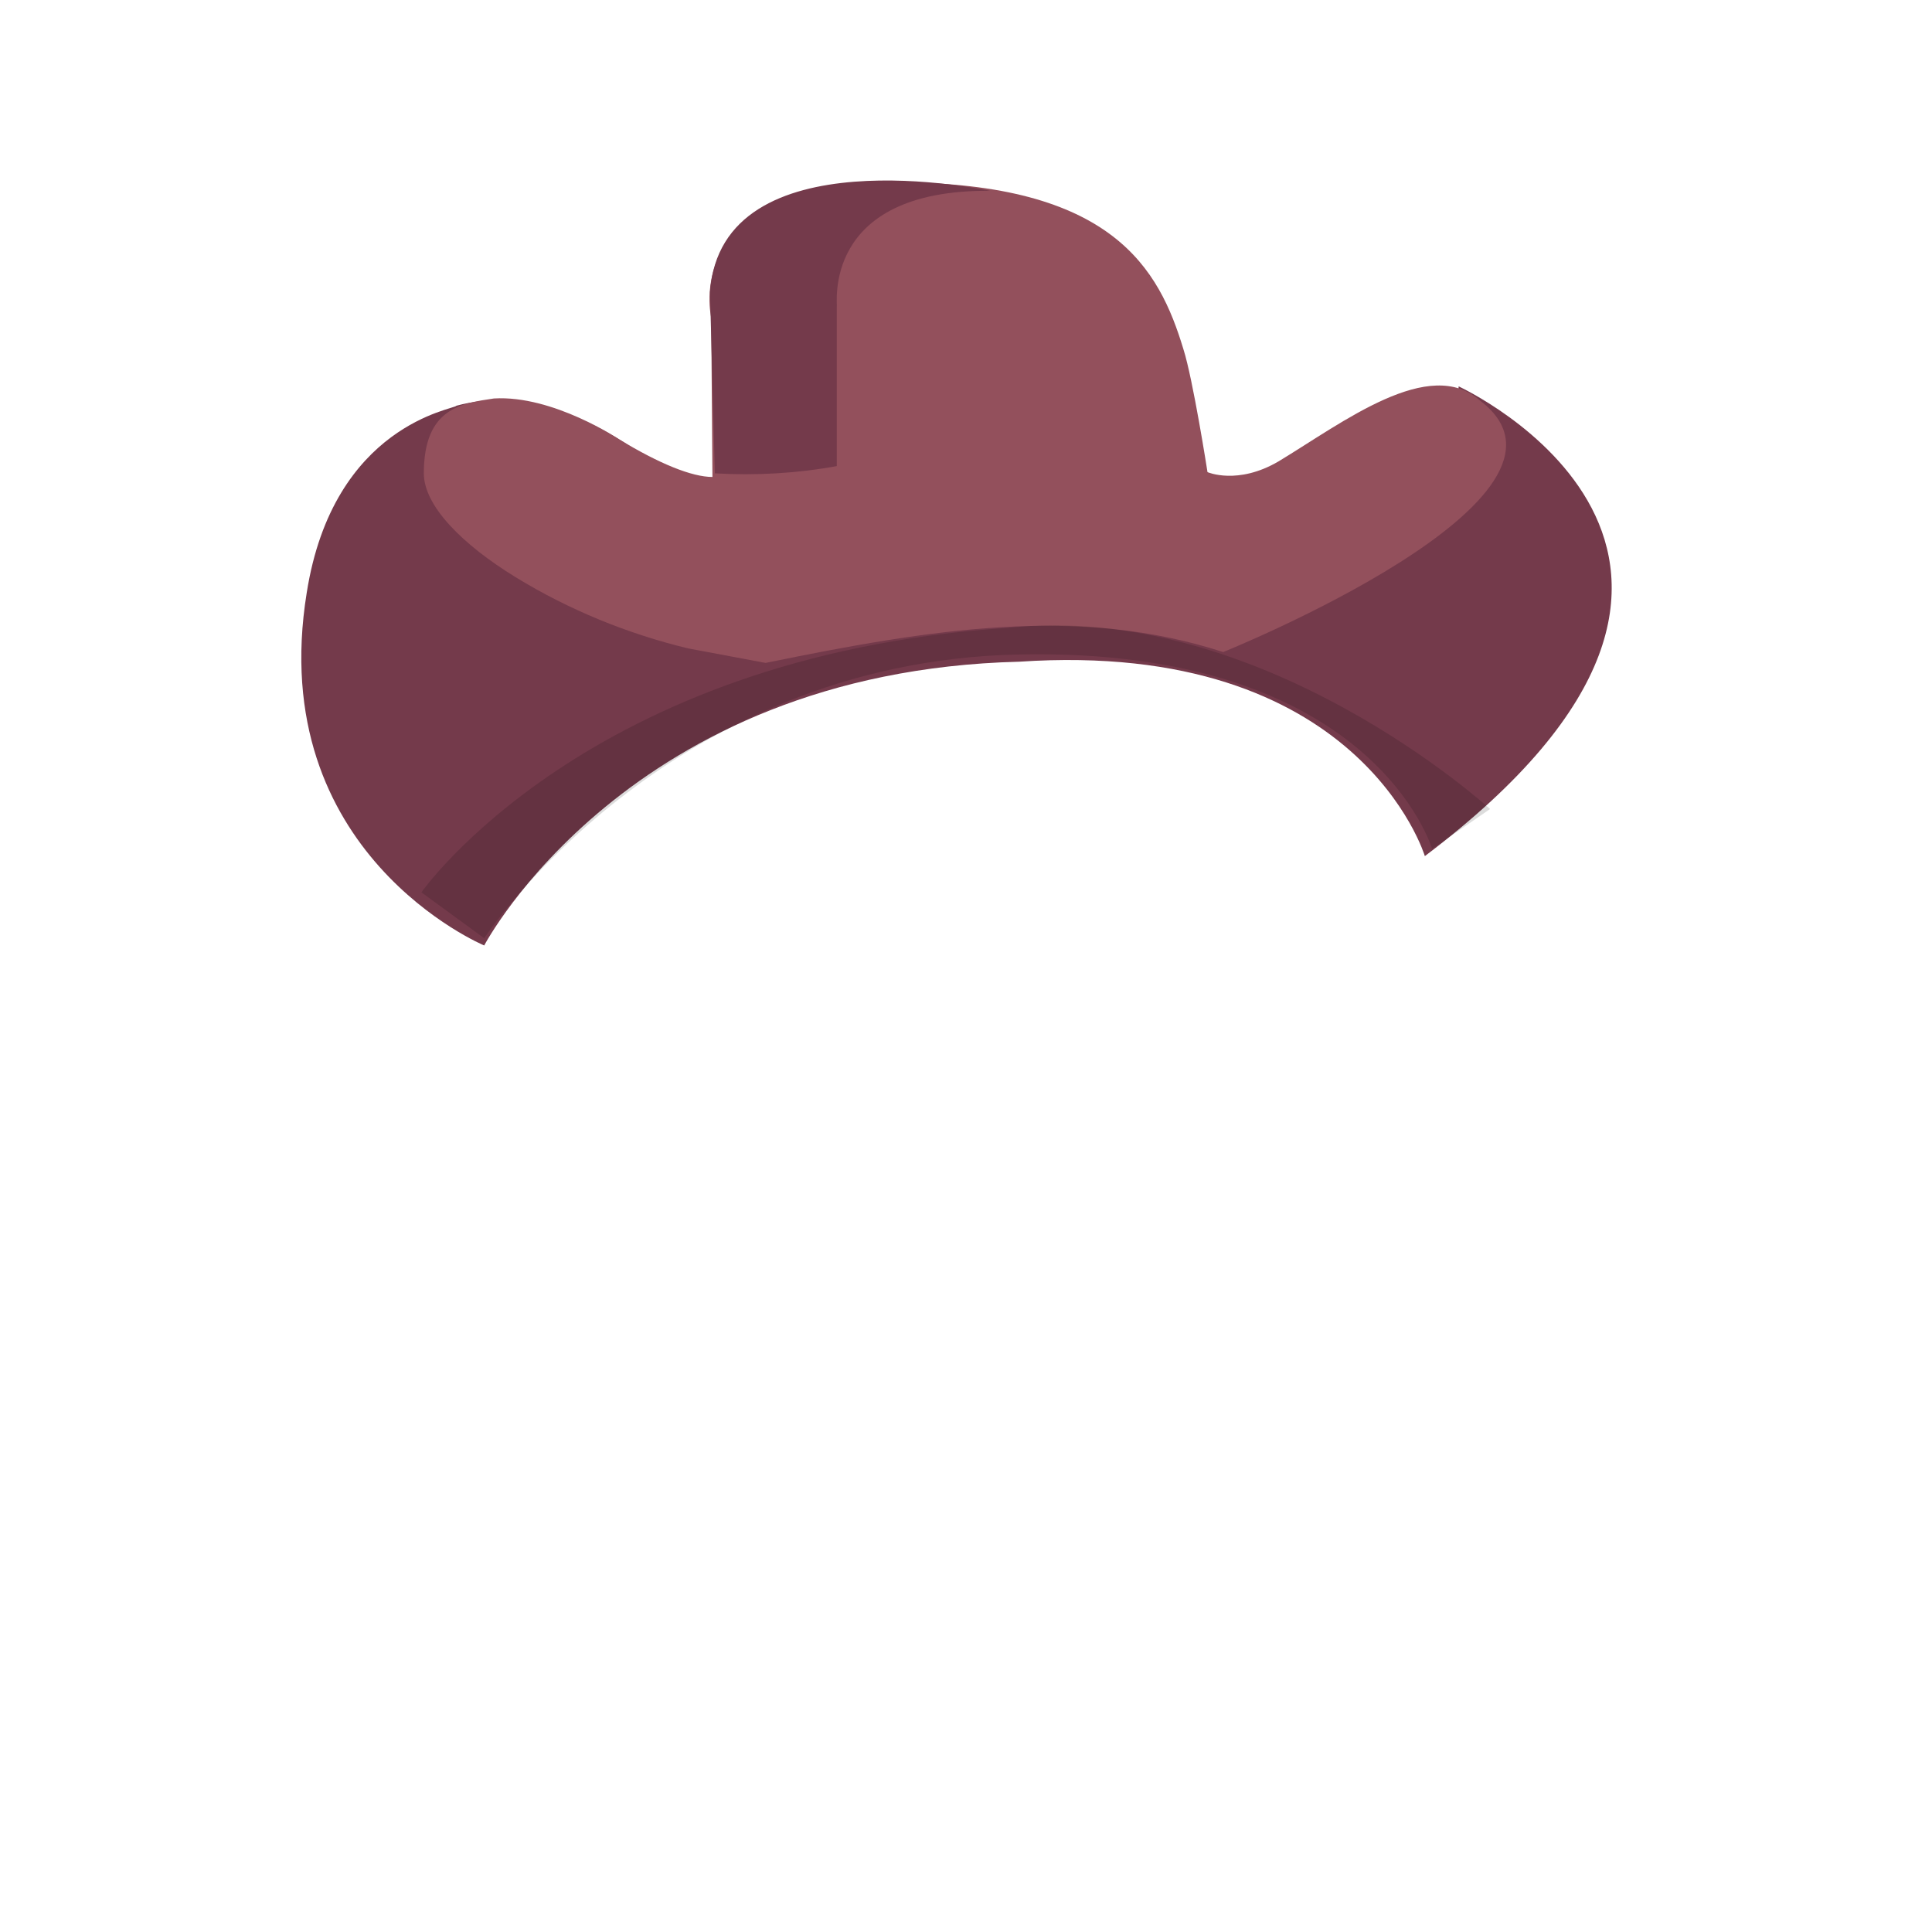
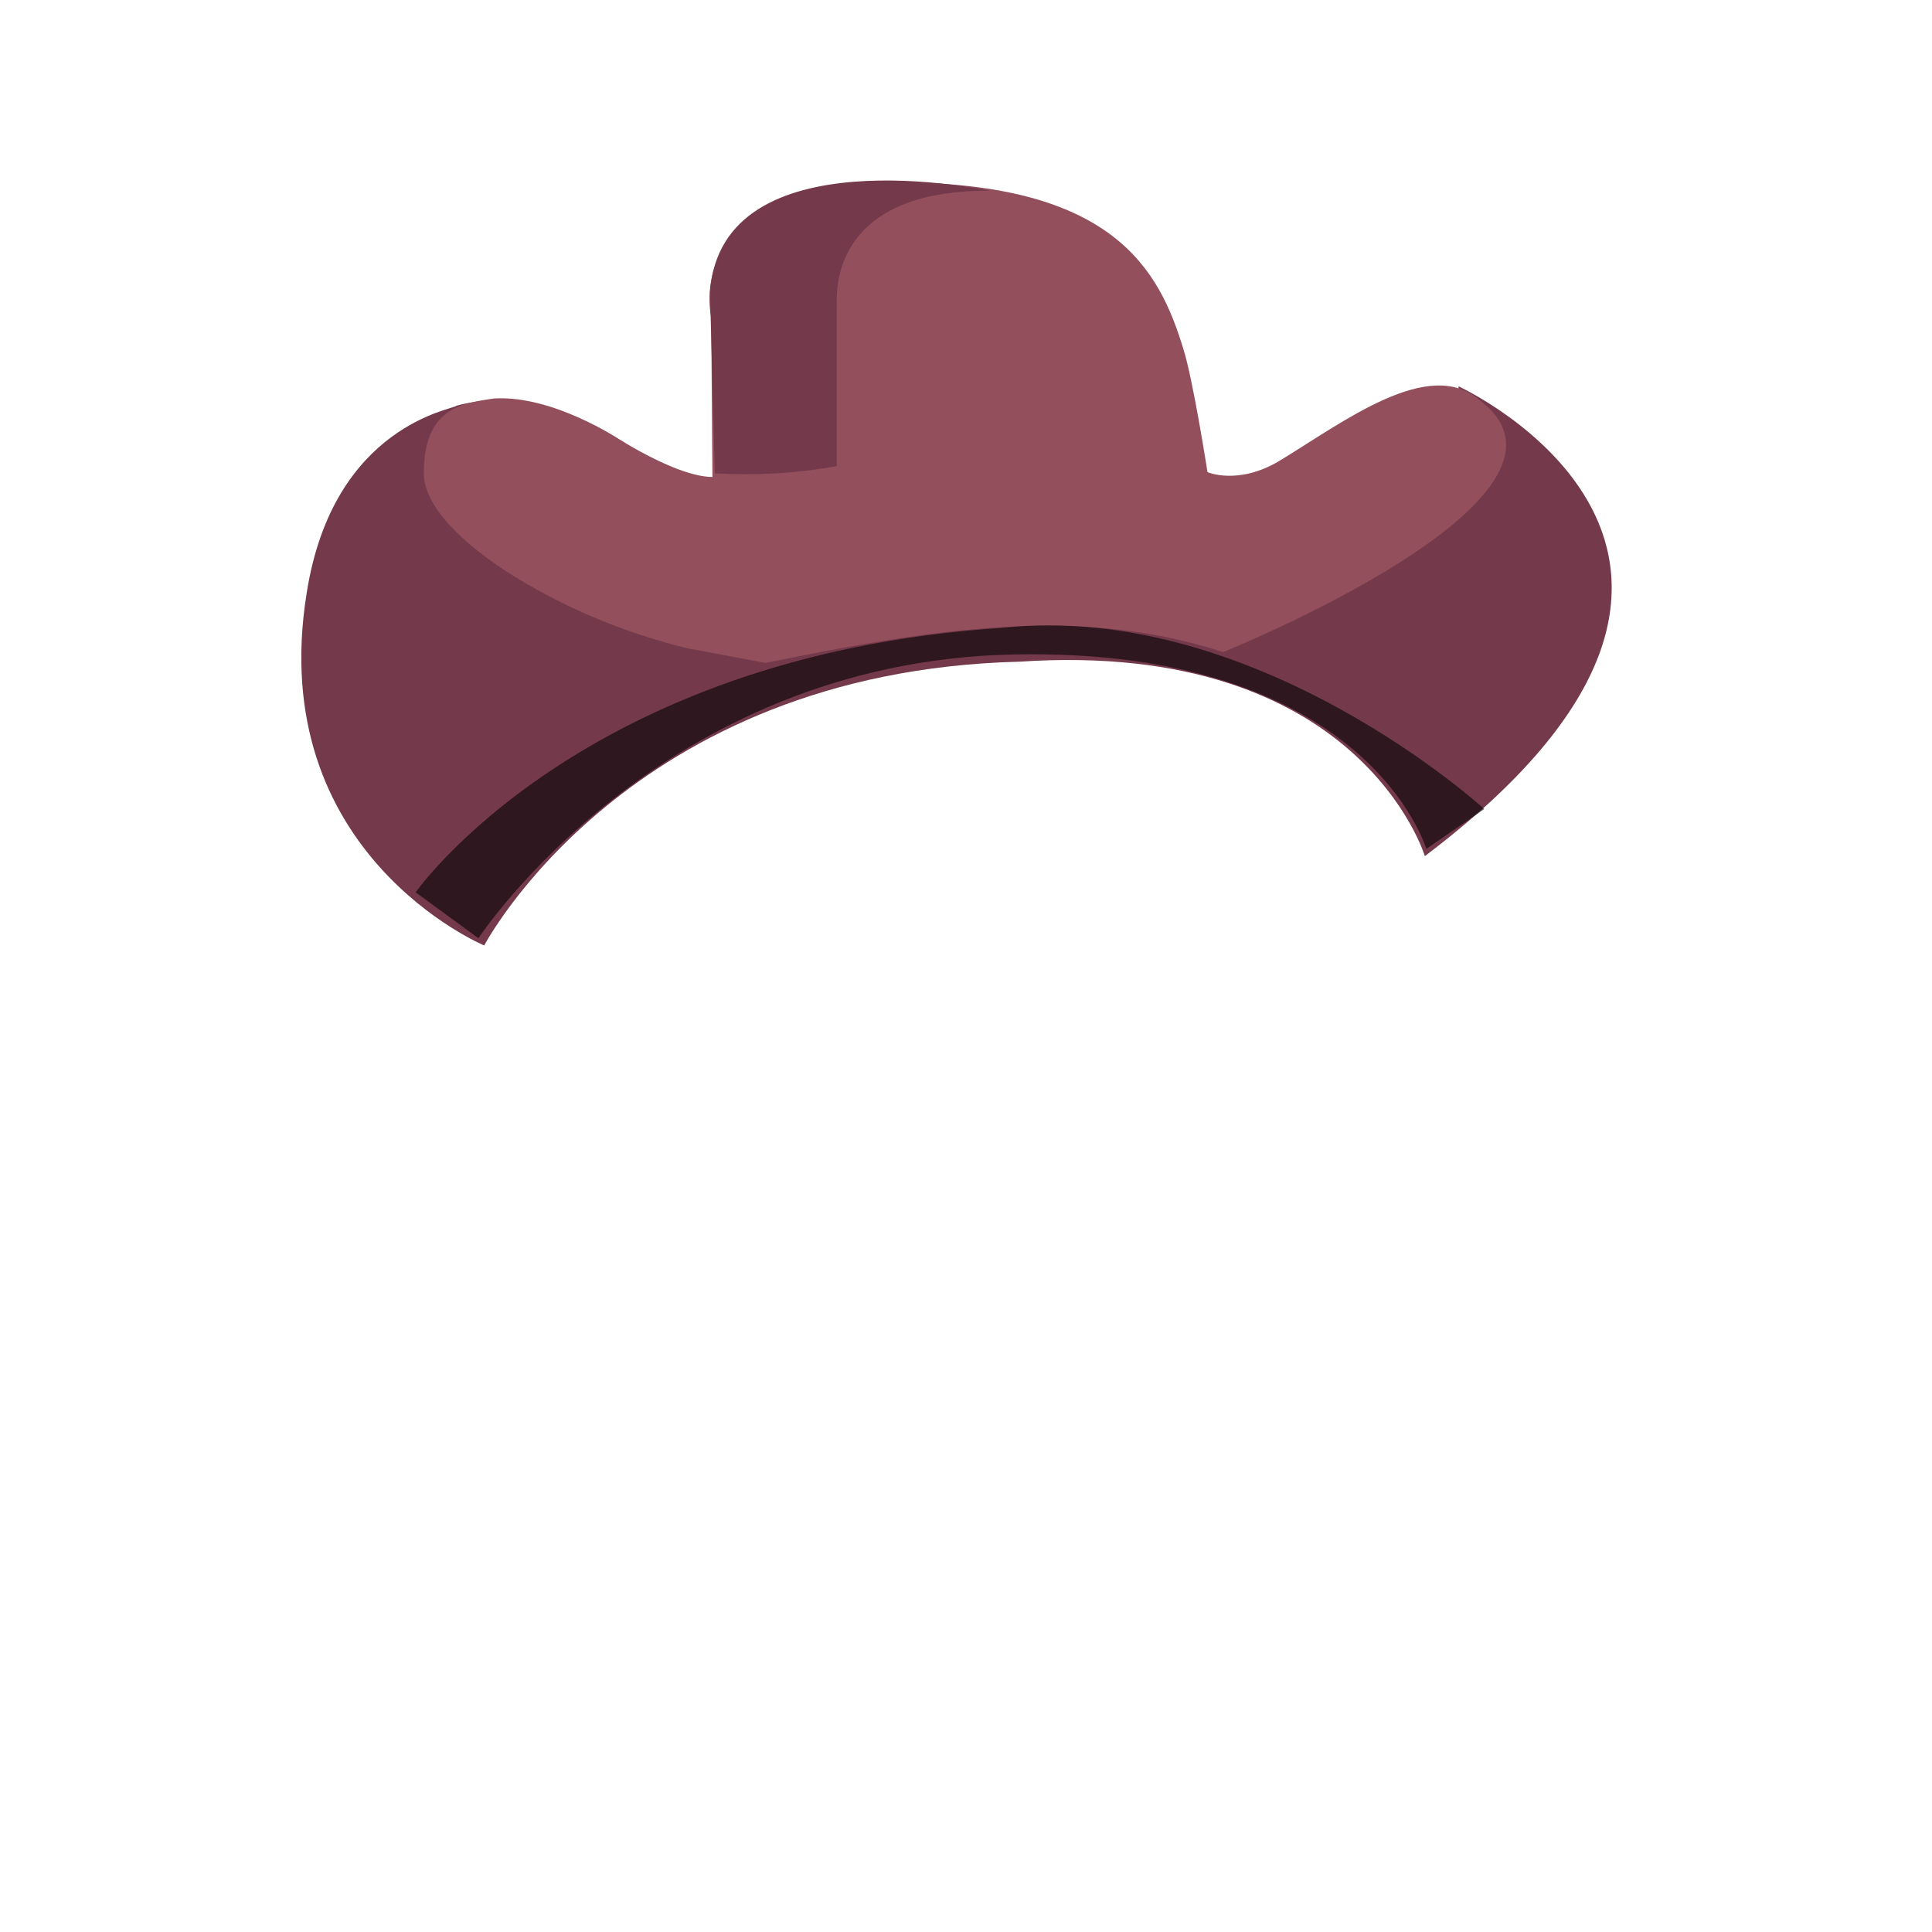
<svg xmlns="http://www.w3.org/2000/svg" version="1.1" id="Layer_1" x="0px" y="0px" viewBox="0 0 160 160" style="enable-background:new 0 0 160 160;" xml:space="preserve">
-   <style type="text/css">
+   <defs id="defs17" />
+   <style type="text/css" id="style2">
	.st0{fill:#743A4B;}
	.st1{fill:#93505C;}
	.st2{opacity:0.14;enable-background:new    ;}
</style>
-   <path class="st0" d="M40.1,78.3c0,0,11.9-22.7,44.3-23.5c28.2-1.9,33.6,16.1,33.6,16.1c33.1-25,2.8-38.9,2.8-38.9  c-0.2,4.2-4.9,14.5-14.3,17.4C76.4,56.7,59,42.8,59,42.8s-10.5-12.1-21.2-9.2c-0.1,0.3-10.2,1.5-12.4,15.5  C21.9,70.7,40.1,78.3,40.1,78.3z" />
-   <path class="st1" d="M40.9,33c-2.7,0.4-5.8,0.8-5.8,6.2c0,2.7,3.2,5.9,7.6,8.6c4.4,2.7,9.3,4.7,14.3,5.9l6.4,1.2  c13.7-2.8,25.9-4.8,37.9-0.9c0,0,31.8-12.8,21.3-20.8c-4.2-3.8-11.4,1.8-16.7,5c-3.4,2-5.9,0.9-5.9,0.9s-1.2-7.7-2-10.2  c-2-6.6-5.8-13.8-23.8-13.8S58.9,26.3,58.9,26.3L59,39.5c-1.7,0-4.4-1.1-7.7-3.1C51.3,36.4,45.8,32.7,40.9,33z" />
-   <path class="st2" d="M40.1,77.7c0,0,15-22.9,44.3-23.5s34.2,16.1,34.2,16.1l4.8-3.3c0,0-18.9-17.3-40-15  c-34.8,2.3-48.5,21.9-48.5,21.9L40.1,77.7z" />
-   <path class="st0" d="M82,15.8c0,0-22.3-4.8-23.2,8.4l0.4,15c3.4,0.2,6.8,0,10.1-0.6V25.4C69.4,25.4,67.9,15.7,82,15.8z" />
+   <path class="st0" d="M40.1,78.3c0,0,11.9-22.7,44.3-23.5c28.2-1.9,33.6,16.1,33.6,16.1c33.1-25,2.8-38.9,2.8-38.9  c-0.2,4.2-4.9,14.5-14.3,17.4C76.4,56.7,59,42.8,59,42.8s-10.5-12.1-21.2-9.2c-0.1,0.3-10.2,1.5-12.4,15.5  C21.9,70.7,40.1,78.3,40.1,78.3z" id="path6" />
+   <path class="st1" d="M40.9,33c-2.7,0.4-5.8,0.8-5.8,6.2c0,2.7,3.2,5.9,7.6,8.6c4.4,2.7,9.3,4.7,14.3,5.9l6.4,1.2  c13.7-2.8,25.9-4.8,37.9-0.9c0,0,31.8-12.8,21.3-20.8c-4.2-3.8-11.4,1.8-16.7,5c-3.4,2-5.9,0.9-5.9,0.9s-1.2-7.7-2-10.2  c-2-6.6-5.8-13.8-23.8-13.8S58.9,26.3,58.9,26.3L59,39.5c-1.7,0-4.4-1.1-7.7-3.1C51.3,36.4,45.8,32.7,40.9,33z" id="path8" />
+   <path class="st2" d="m 39.621,77.7 c 0,0 15,-22.9 44.3,-23.5 C 113.221,53.6 118.121,70.3 118.121,70.3 l 4.8,-3.3 c 0,0 -18.9,-17.3 -40,-15 -34.8,2.3 -48.5,21.9 -48.5,21.9 z" id="path10" style="opacity:0.6;enable-background:new" />
+   <path class="st0" d="M82,15.8c0,0-22.3-4.8-23.2,8.4l0.4,15c3.4,0.2,6.8,0,10.1-0.6V25.4C69.4,25.4,67.9,15.7,82,15.8z" id="path12" />
</svg>
